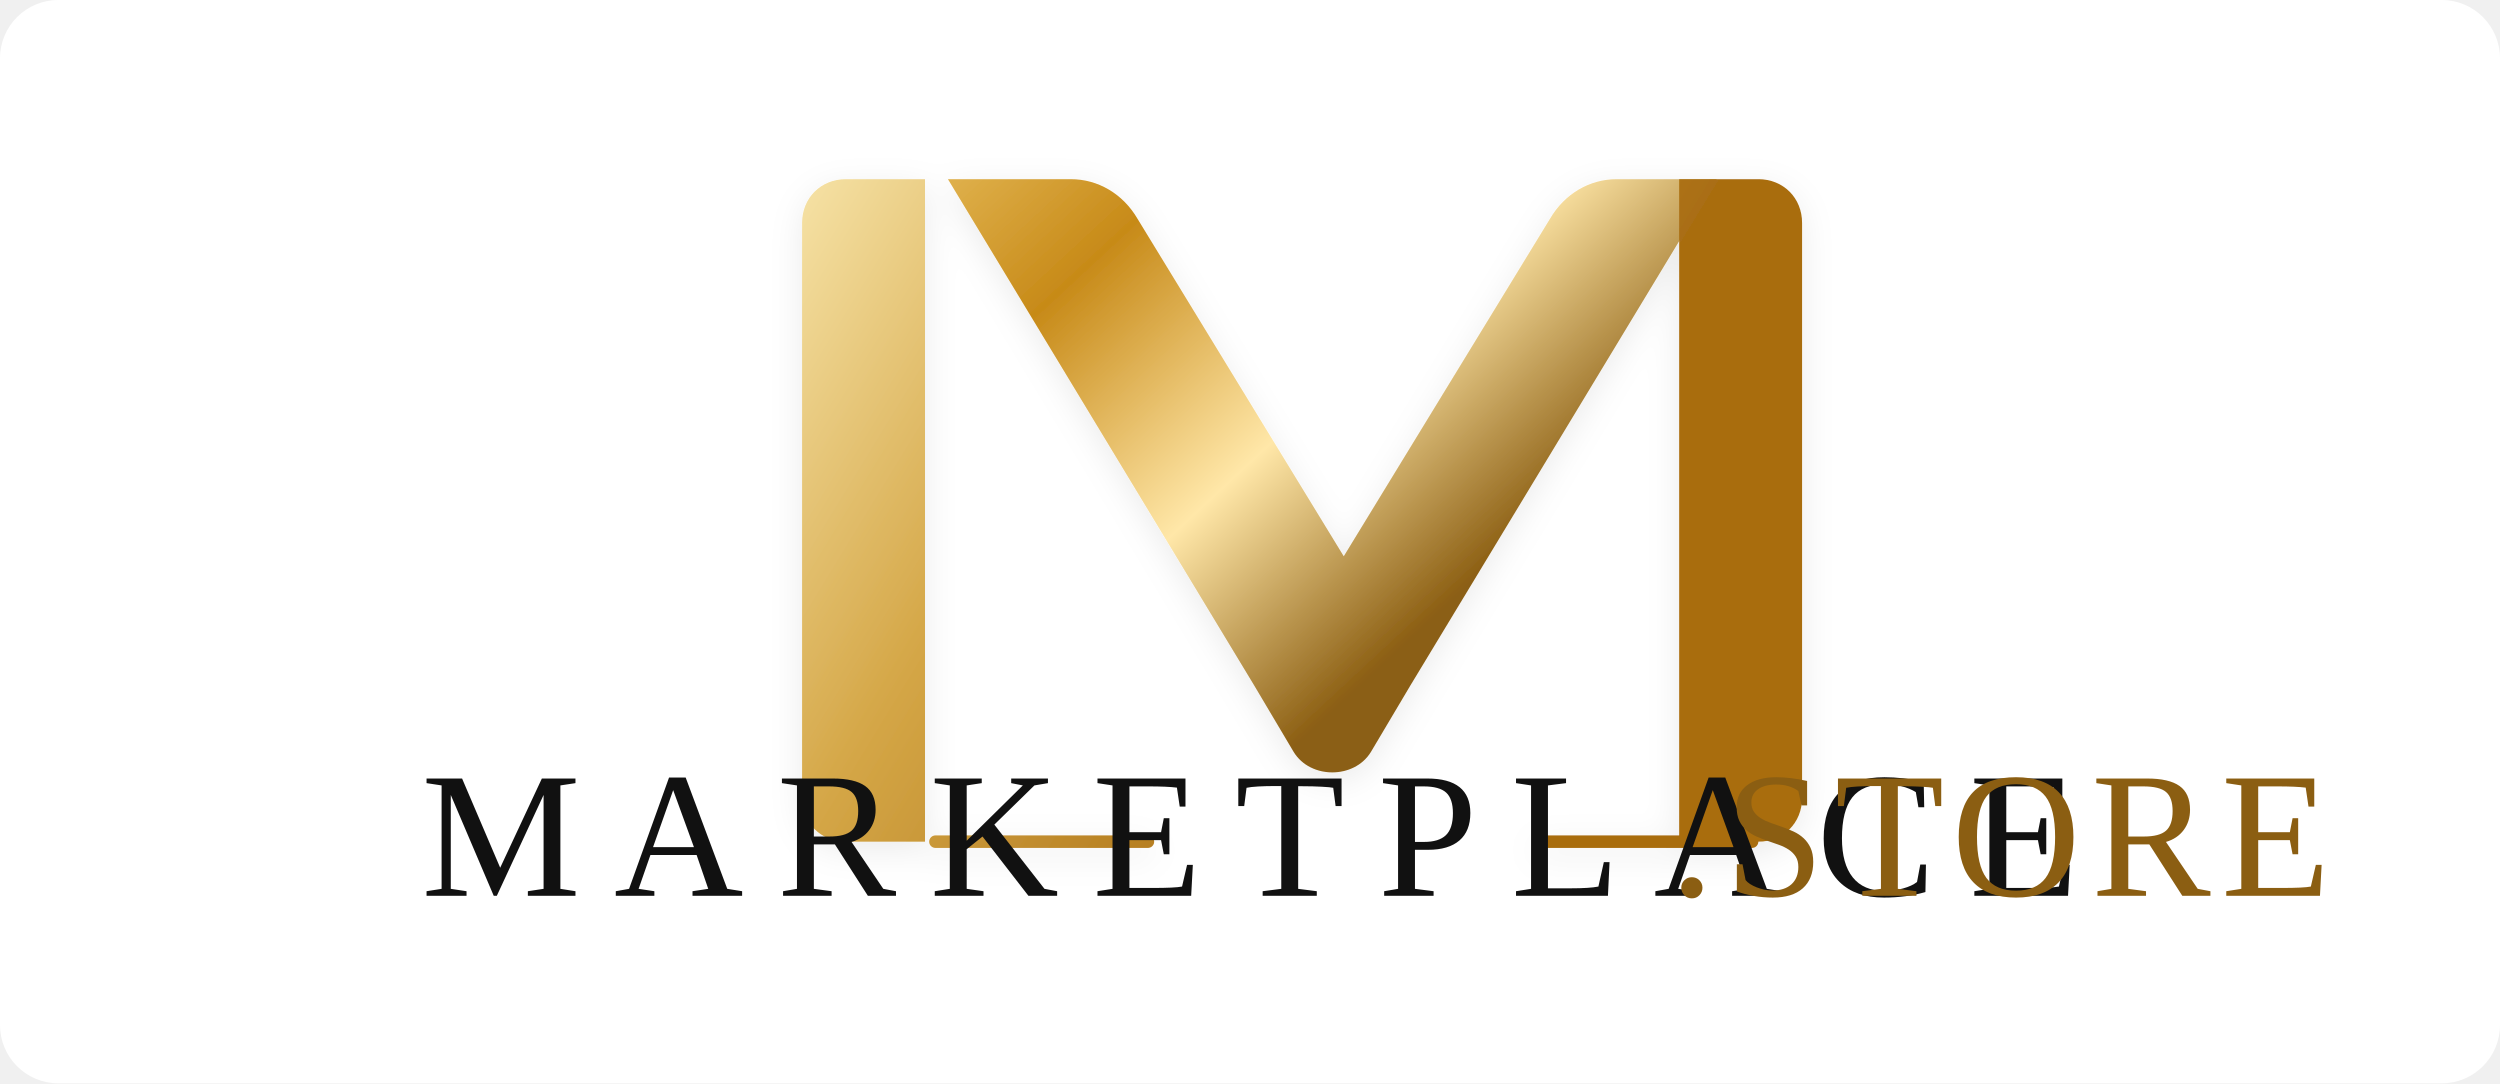
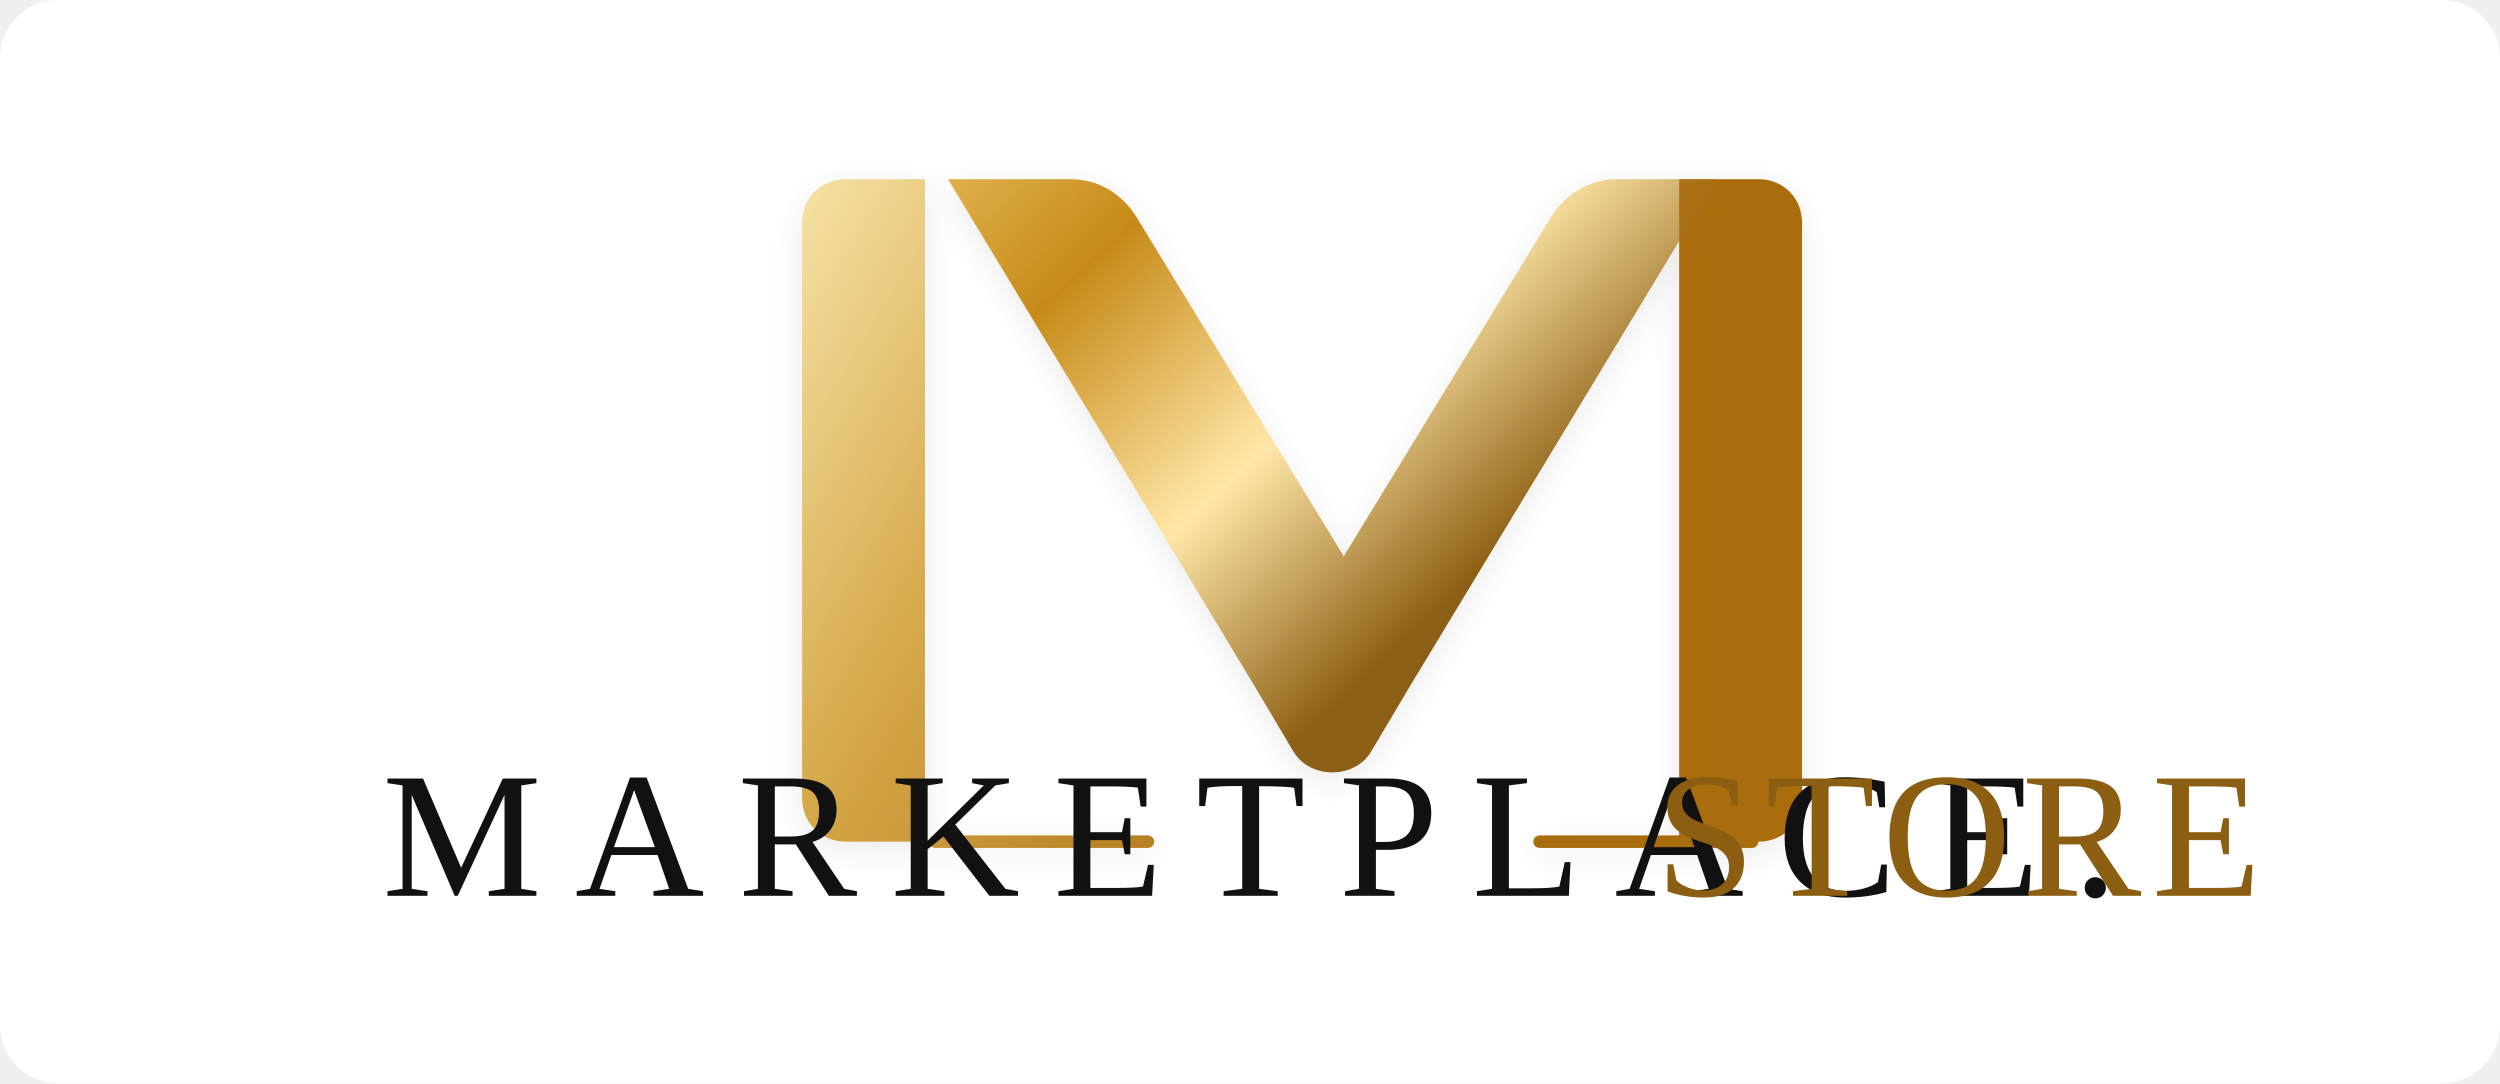
- <svg xmlns="http://www.w3.org/2000/svg" width="1200" height="520" viewBox="0 0 1200 520" fill="none" role="img" aria-label="Marketplace.Store logo">
+ <svg xmlns="http://www.w3.org/2000/svg" width="1200" height="520" viewBox="0 0 1200 520" fill="none" role="img" aria-label="marketplace.store logo">
  <defs>
    <linearGradient id="gold" x1="360" y1="80" x2="620" y2="360" gradientUnits="userSpaceOnUse">
      <stop offset="0" stop-color="#F5D37A" />
      <stop offset="0.38" stop-color="#C78A18" />
      <stop offset="0.7" stop-color="#FFE7A8" />
      <stop offset="1" stop-color="#8B5E12" />
    </linearGradient>
    <linearGradient id="goldSoft" x1="300" y1="140" x2="660" y2="360" gradientUnits="userSpaceOnUse">
      <stop offset="0" stop-color="#FFF2BF" />
      <stop offset="0.5" stop-color="#D4A646" />
      <stop offset="1" stop-color="#A96D11" />
    </linearGradient>
    <filter id="shadow" x="0" y="0" width="1200" height="520" filterUnits="userSpaceOnUse">
      <feDropShadow dx="0" dy="4" stdDeviation="8" flood-color="#000000" flood-opacity="0.08" />
    </filter>
  </defs>
  <rect width="1200" height="520" rx="28" fill="white" />
  <g filter="url(#shadow)">
    <path d="M514 86C527 86 539 93 546 105L645 267L744 105C751 93 763 86 776 86H824L677 329L658 361C650 374 629 374 621 361L602 329L455 86H514Z" fill="url(#gold)" />
    <path d="M406 86H444V404H406C394 404 385 395 385 383V107C385 95 394 86 406 86Z" fill="url(#goldSoft)" />
    <path d="M806 86H844C856 86 865 95 865 107V383C865 395 856 404 844 404H806V86Z" fill="url(#goldSoft)" />
    <path d="M449 404H551" stroke="url(#goldSoft)" stroke-width="6" stroke-linecap="round" />
    <path d="M739 404H841" stroke="url(#goldSoft)" stroke-width="6" stroke-linecap="round" />
  </g>
-   <text x="600" y="430" text-anchor="middle" font-family="Georgia, 'Times New Roman', serif" font-size="86" letter-spacing="16" fill="#111111">MARKETPLACE</text>
-   <text x="960" y="430" text-anchor="middle" font-family="Georgia, 'Times New Roman', serif" font-size="86" letter-spacing="5" fill="url(#gold)">.STORE</text>
+   <text x="600" y="430" text-anchor="middle" font-family="Georgia, 'Times New Roman', serif" font-size="86" letter-spacing="16" fill="#111111">MARKETPLACE.</text>
+   <text x="940" y="430" text-anchor="middle" font-family="Georgia, 'Times New Roman', serif" font-size="86" letter-spacing="5" fill="url(#gold)">STORE</text>
</svg>
